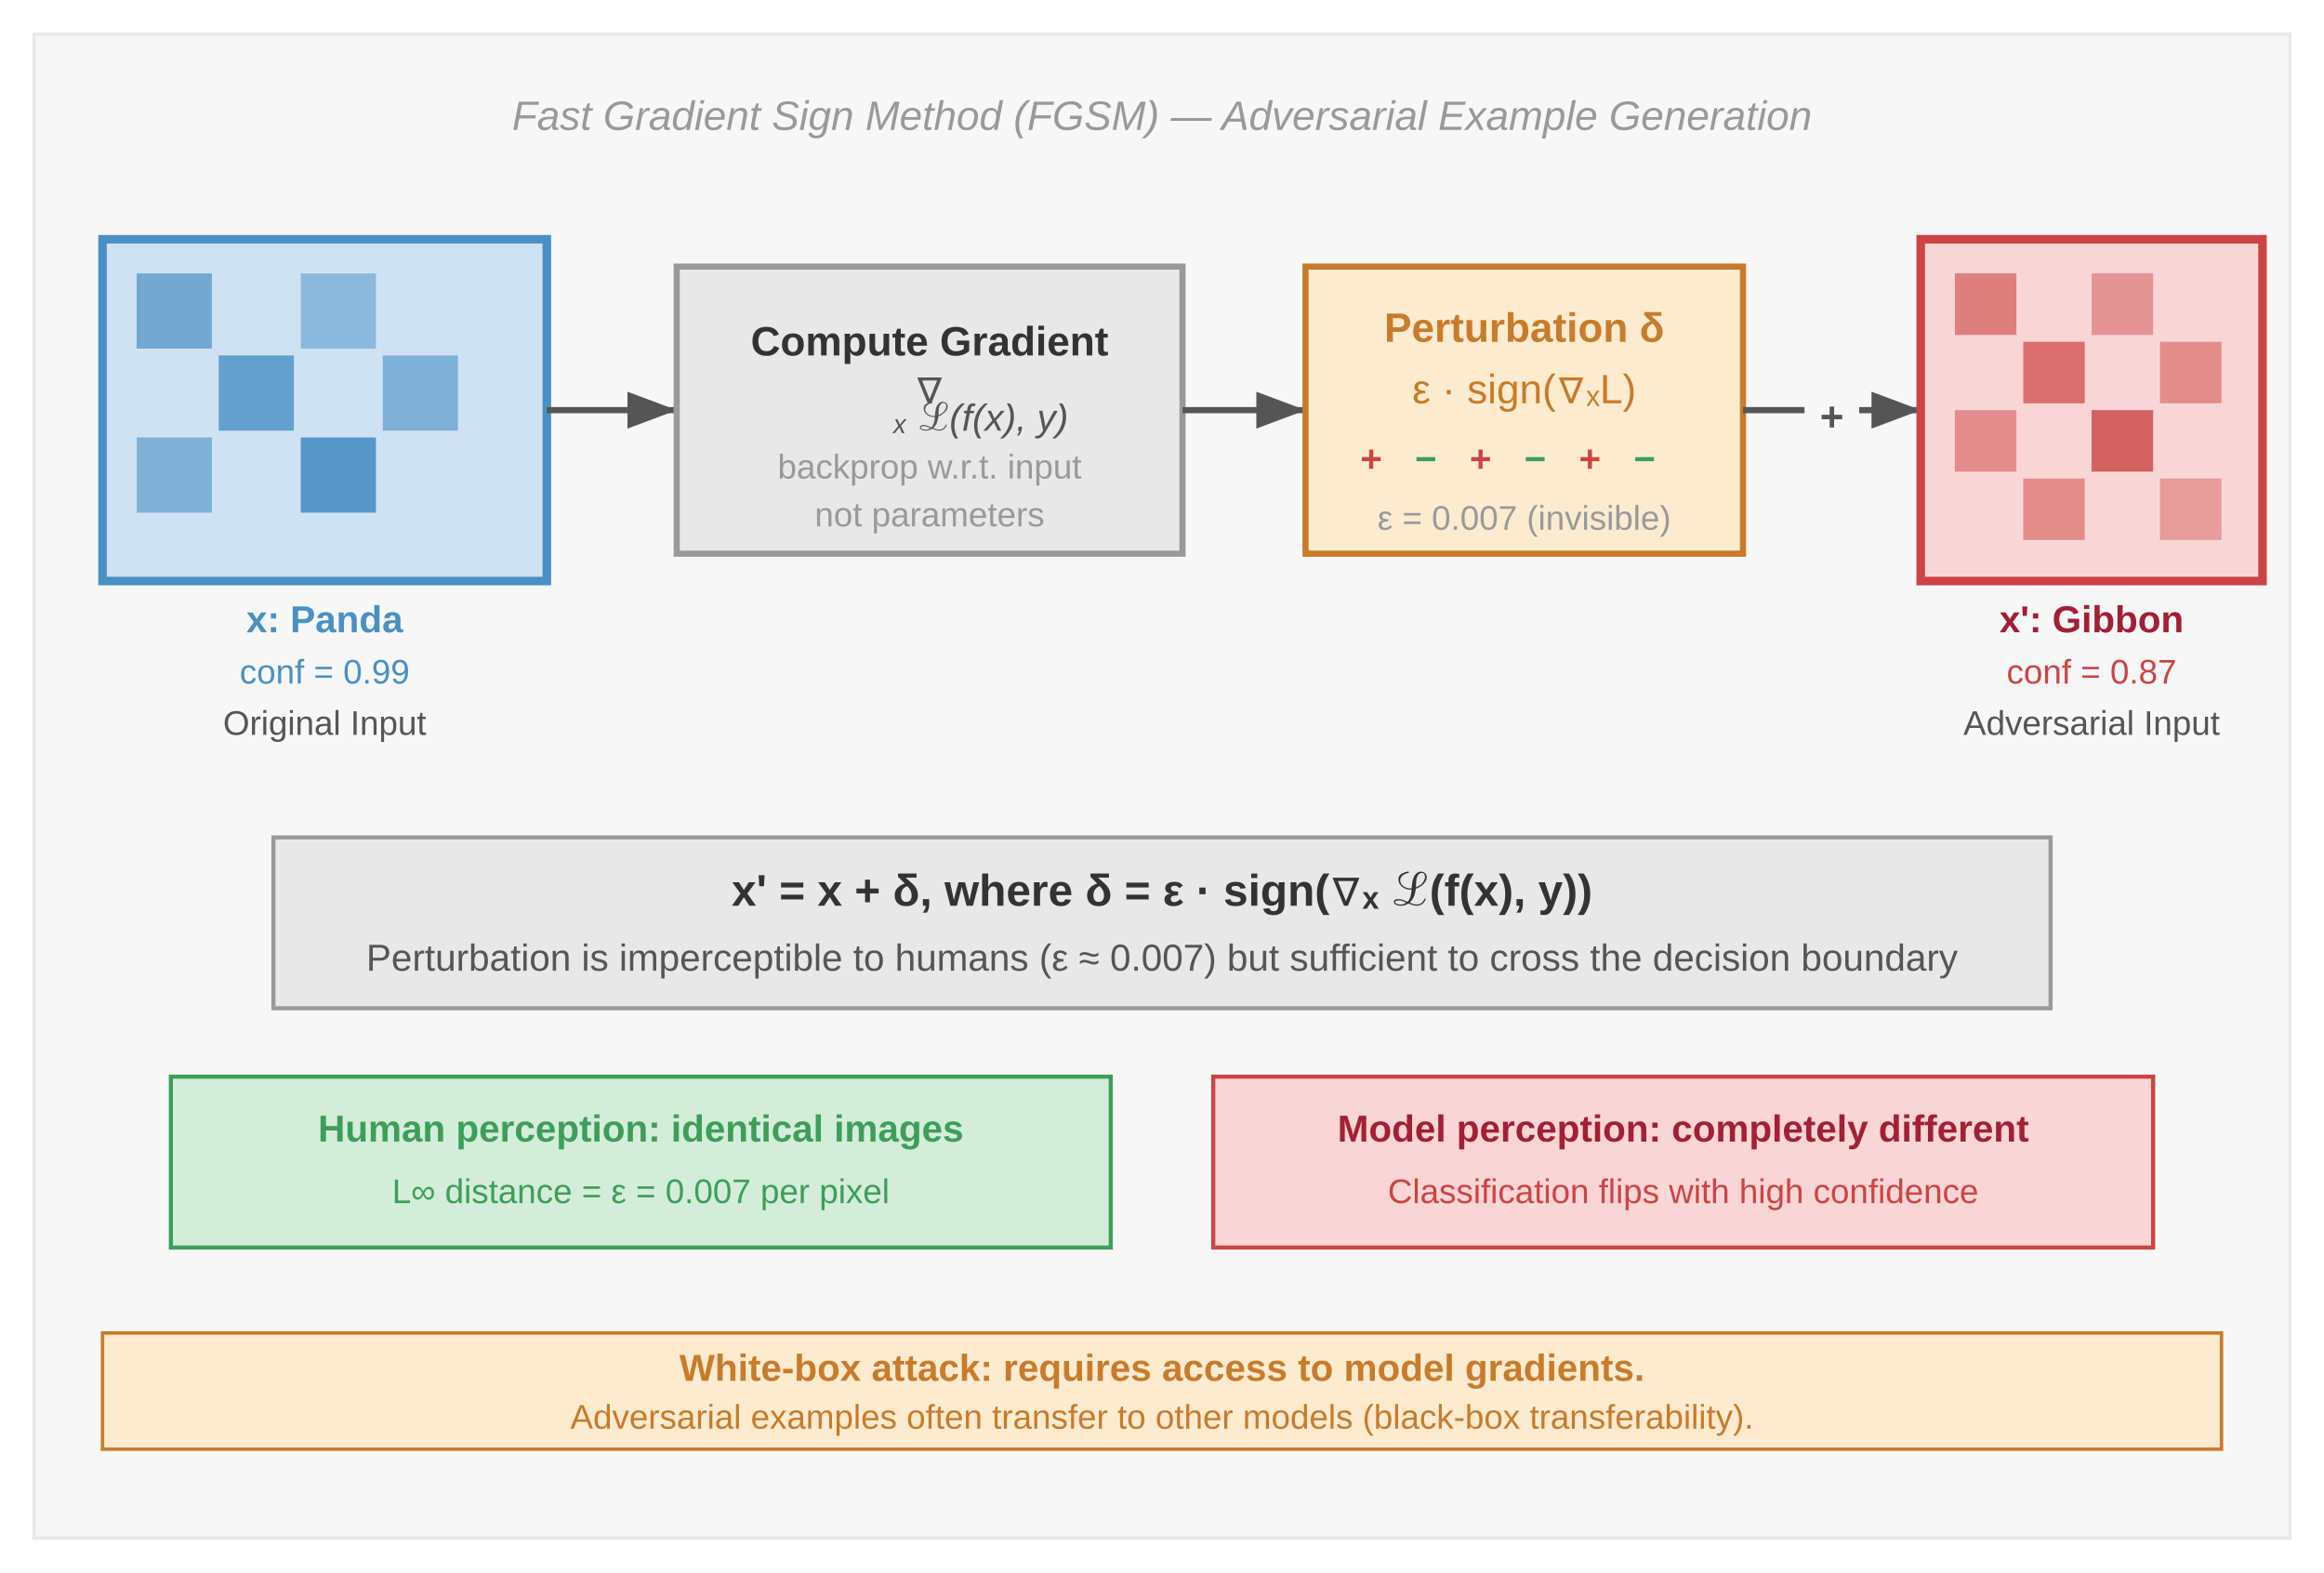
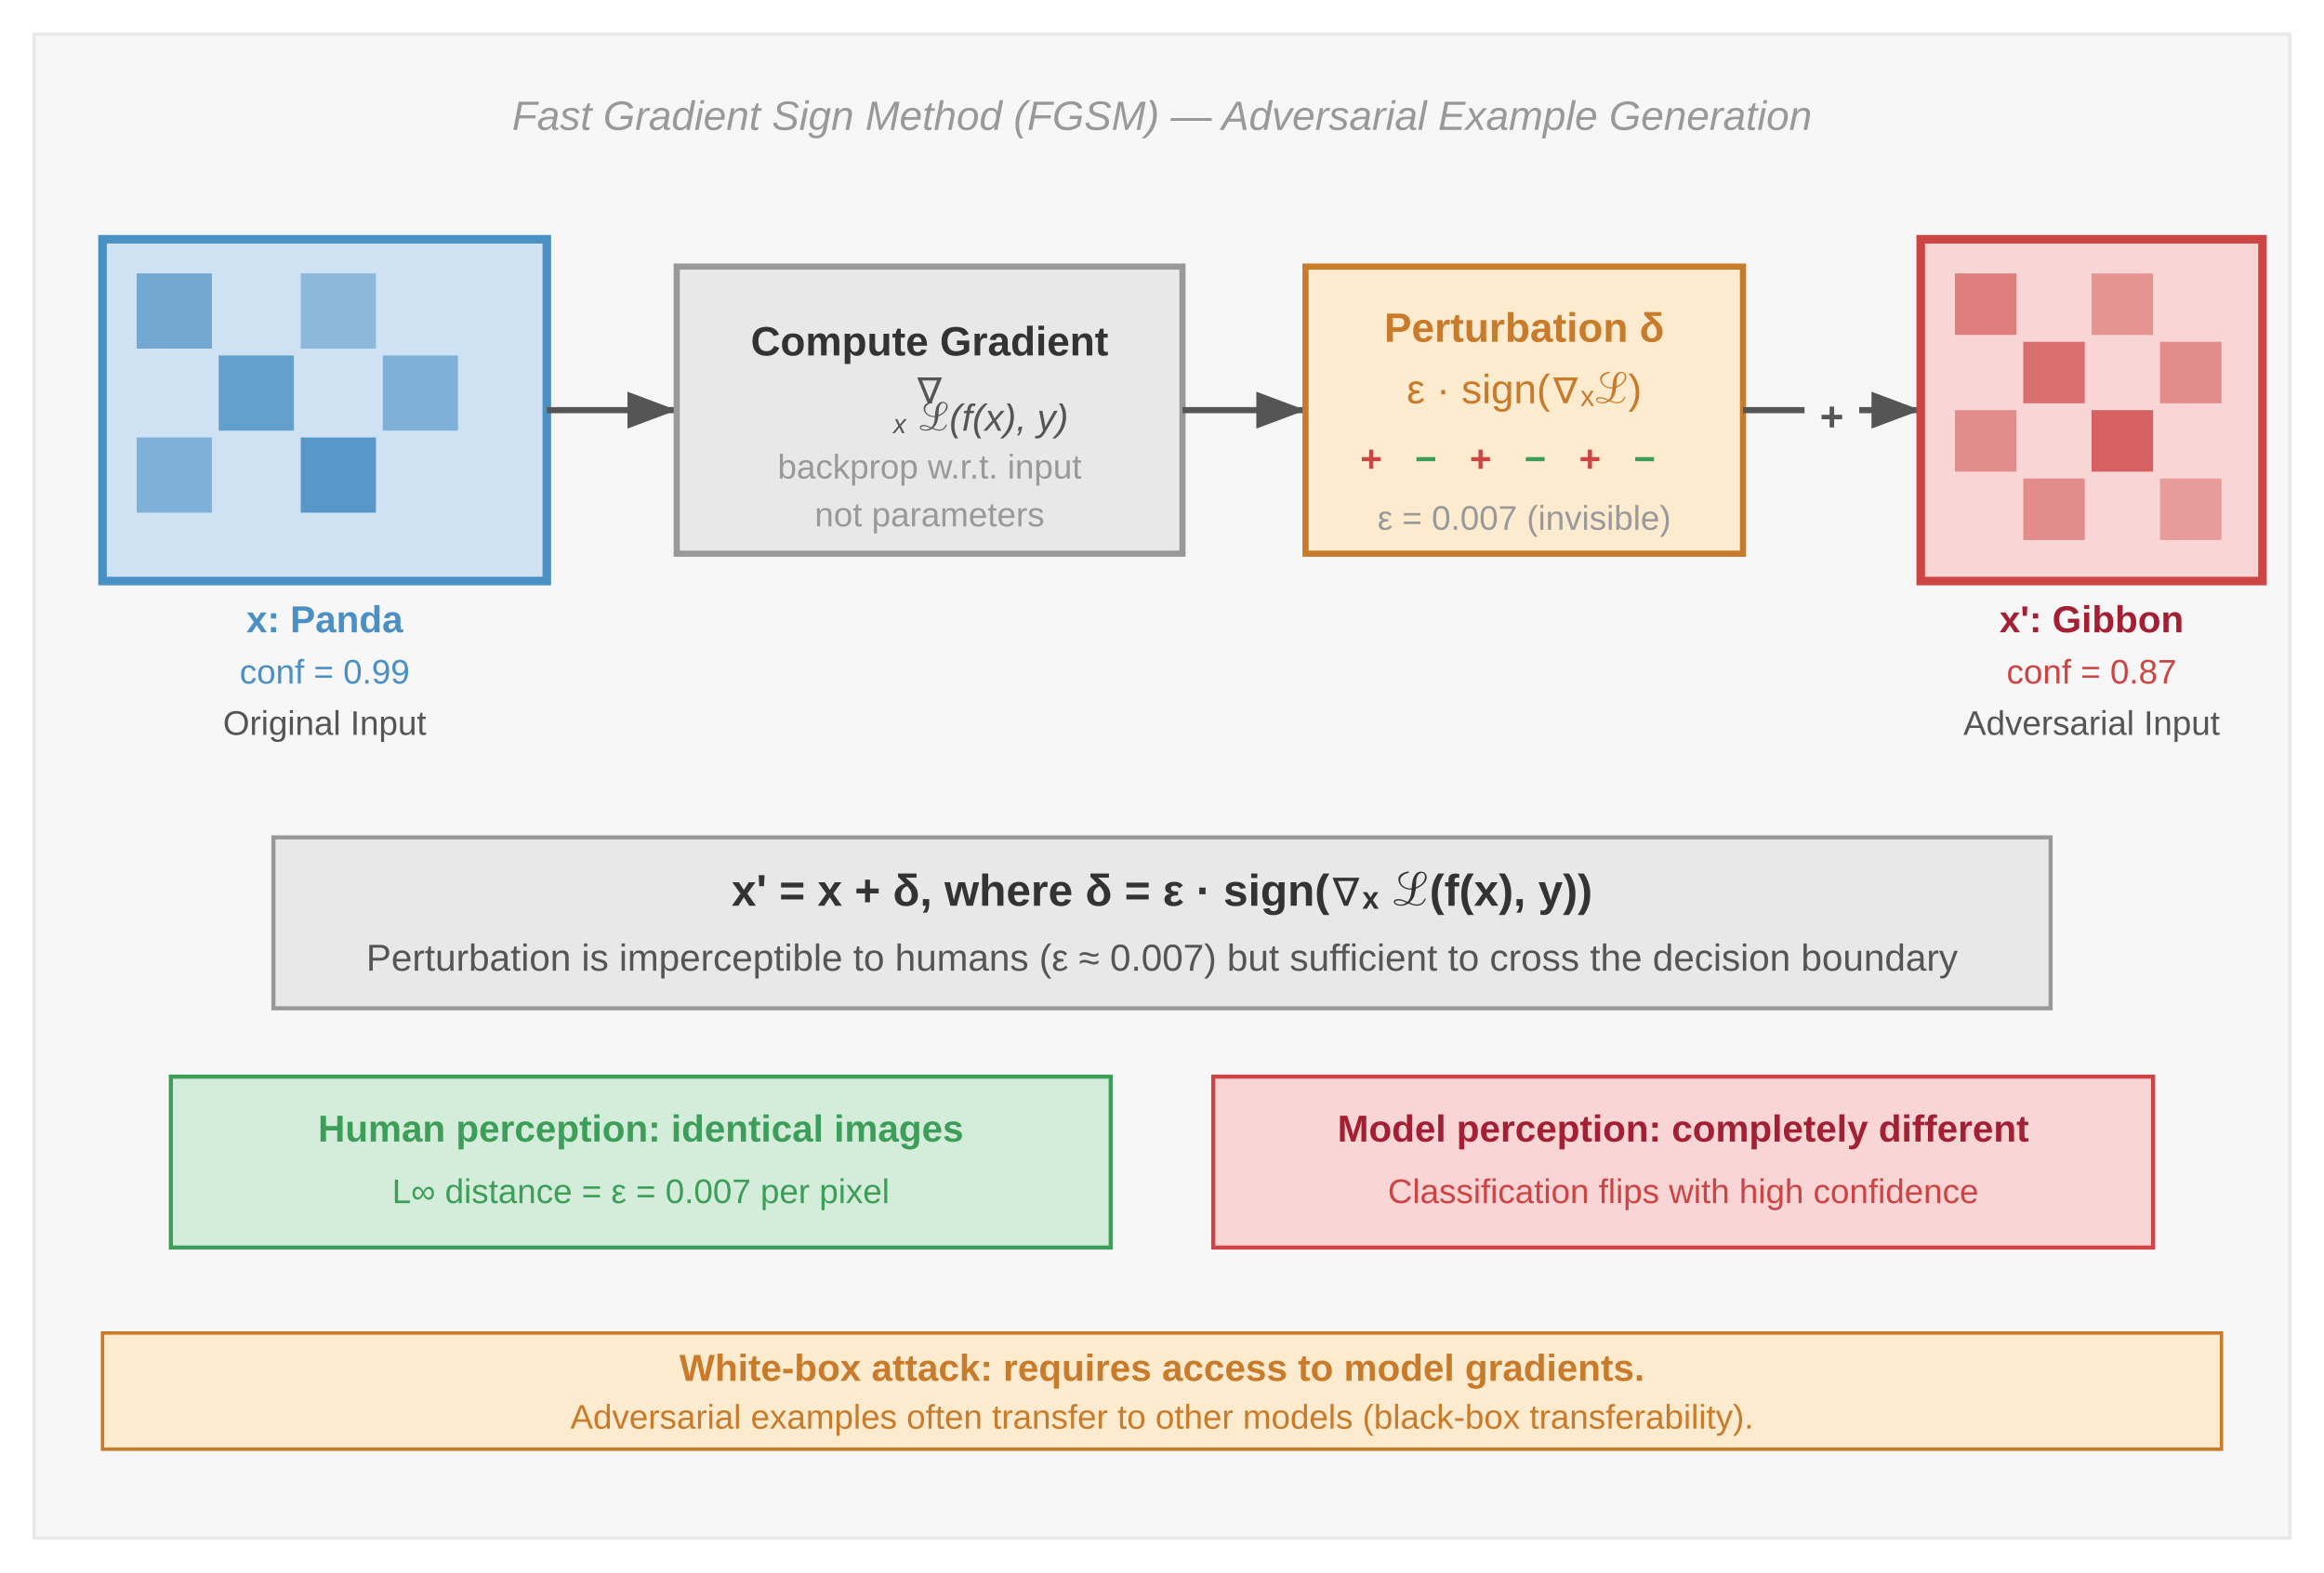
<svg xmlns="http://www.w3.org/2000/svg" font-family="Arial, Helvetica, sans-serif" viewBox="0 0 680 460">
  <rect width="680" height="460" fill="#fff" />
  <defs>
    <marker id="arrow" markerWidth="8" markerHeight="6" refX="8" refY="3" orient="auto">
      <path d="M0,0 L8,3 L0,6 Z" fill="#555" />
    </marker>
    <marker id="arrow-red" markerWidth="8" markerHeight="6" refX="8" refY="3" orient="auto">
      <path d="M0,0 L8,3 L0,6 Z" fill="#a31f34" />
    </marker>
    <marker id="arrow-green" markerWidth="8" markerHeight="6" refX="8" refY="3" orient="auto">
      <path d="M0,0 L8,3 L0,6 Z" fill="#3d9e5a" />
    </marker>
    <marker id="arrow-blue" markerWidth="8" markerHeight="6" refX="8" refY="3" orient="auto">
      <path d="M0,0 L8,3 L0,6 Z" fill="#4a90c4" />
    </marker>
    <marker id="arrow-orange" markerWidth="8" markerHeight="6" refX="8" refY="3" orient="auto">
      <path d="M0,0 L8,3 L0,6 Z" fill="#c87b2a" />
    </marker>
    <marker id="arrow-gray" markerWidth="8" markerHeight="6" refX="8" refY="3" orient="auto">
      <path d="M0,0 L8,3 L0,6 Z" fill="#999" />
    </marker>
  </defs>
  <rect x="10" y="10" width="660" height="440" fill="#f7f7f7" stroke="#e8e8e8" stroke-width="1" />
  <text x="340" y="38" text-anchor="middle" font-size="12" fill="#999" font-style="italic">Fast Gradient Sign Method (FGSM) — Adversarial Example Generation</text>
  <rect x="30" y="70" width="130" height="100" fill="#cfe2f3" stroke="#4a90c4" stroke-width="2.5" />
  <rect x="40" y="80" width="22" height="22" fill="#4a90c4" opacity="0.7" />
  <rect x="64" y="80" width="22" height="22" fill="#cfe2f3" opacity="0.9" />
  <rect x="88" y="80" width="22" height="22" fill="#4a90c4" opacity="0.5" />
  <rect x="112" y="80" width="22" height="22" fill="#cfe2f3" opacity="0.8" />
  <rect x="40" y="104" width="22" height="22" fill="#cfe2f3" opacity="0.6" />
  <rect x="64" y="104" width="22" height="22" fill="#4a90c4" opacity="0.8" />
  <rect x="88" y="104" width="22" height="22" fill="#cfe2f3" opacity="0.7" />
  <rect x="112" y="104" width="22" height="22" fill="#4a90c4" opacity="0.6" />
  <rect x="40" y="128" width="22" height="22" fill="#4a90c4" opacity="0.6" />
  <rect x="64" y="128" width="22" height="22" fill="#cfe2f3" opacity="0.5" />
  <rect x="88" y="128" width="22" height="22" fill="#4a90c4" opacity="0.9" />
  <rect x="112" y="128" width="22" height="22" fill="#cfe2f3" opacity="0.7" />
  <text x="95" y="185" text-anchor="middle" font-size="11" font-weight="bold" fill="#4a90c4">x: Panda</text>
  <text x="95" y="200" text-anchor="middle" font-size="10" fill="#4a90c4">conf = 0.99</text>
  <text x="95" y="215" text-anchor="middle" font-size="10" fill="#555">Original Input</text>
  <line x1="160" y1="120" x2="198" y2="120" stroke="#555" stroke-width="1.8" marker-end="url(#arrow)" />
  <rect x="198" y="78" width="148" height="84" fill="#e8e8e8" stroke="#999" stroke-width="1.8" />
  <text x="272" y="104" text-anchor="middle" font-size="12" font-weight="bold" fill="#333">Compute Gradient</text>
  <text x="272" y="118" text-anchor="middle" font-size="12" fill="#555" font-style="italic">∇</text>
  <text x="287" y="126" text-anchor="middle" font-size="11" fill="#555" font-style="italic">ₓ ℒ(f(x), y)</text>
  <text x="272" y="140" text-anchor="middle" font-size="10" fill="#999">backprop w.r.t. input</text>
  <text x="272" y="154" text-anchor="middle" font-size="10" fill="#999">not parameters</text>
  <line x1="346" y1="120" x2="382" y2="120" stroke="#555" stroke-width="1.8" marker-end="url(#arrow)" />
  <rect x="382" y="78" width="128" height="84" fill="#fdebd0" stroke="#c87b2a" stroke-width="1.8" />
  <text x="446" y="100" text-anchor="middle" font-size="12" font-weight="bold" fill="#c87b2a">Perturbation δ</text>
-   <text x="446" y="118" text-anchor="middle" font-size="12" fill="#c87b2a">ε · sign(∇ₓL)</text>
+   <text x="446" y="118" text-anchor="middle" font-size="12" fill="#c87b2a">ε · sign(∇ₓℒ)</text>
  <text x="398" y="138" font-size="11" fill="#c44" font-weight="bold">+</text>
  <text x="414" y="138" font-size="11" fill="#3d9e5a" font-weight="bold">−</text>
  <text x="430" y="138" font-size="11" fill="#c44" font-weight="bold">+</text>
  <text x="446" y="138" font-size="11" fill="#3d9e5a" font-weight="bold">−</text>
  <text x="462" y="138" font-size="11" fill="#c44" font-weight="bold">+</text>
  <text x="478" y="138" font-size="11" fill="#3d9e5a" font-weight="bold">−</text>
  <text x="446" y="155" text-anchor="middle" font-size="10" fill="#999">ε = 0.007 (invisible)</text>
  <line x1="510" y1="120" x2="562" y2="120" stroke="#555" stroke-width="1.8" marker-end="url(#arrow)" />
  <rect x="528" y="110" width="16" height="20" fill="#f7f7f7" />
  <text x="536" y="126" text-anchor="middle" font-size="12" font-weight="bold" fill="#555">+</text>
  <rect x="562" y="70" width="100" height="100" fill="#f9d6d5" stroke="#c44" stroke-width="2.5" />
  <rect x="572" y="80" width="18" height="18" fill="#c44" opacity="0.6" />
  <rect x="592" y="80" width="18" height="18" fill="#f9d6d5" opacity="0.9" />
  <rect x="612" y="80" width="18" height="18" fill="#c44" opacity="0.45" />
  <rect x="632" y="80" width="18" height="18" fill="#f9d6d5" opacity="0.75" />
  <rect x="572" y="100" width="18" height="18" fill="#f9d6d5" opacity="0.55" />
  <rect x="592" y="100" width="18" height="18" fill="#c44" opacity="0.7" />
  <rect x="612" y="100" width="18" height="18" fill="#f9d6d5" opacity="0.65" />
  <rect x="632" y="100" width="18" height="18" fill="#c44" opacity="0.5" />
  <rect x="572" y="120" width="18" height="18" fill="#c44" opacity="0.5" />
  <rect x="592" y="120" width="18" height="18" fill="#f9d6d5" opacity="0.4" />
  <rect x="612" y="120" width="18" height="18" fill="#c44" opacity="0.8" />
  <rect x="632" y="120" width="18" height="18" fill="#f9d6d5" opacity="0.6" />
  <rect x="572" y="140" width="18" height="18" fill="#f9d6d5" opacity="0.7" />
  <rect x="592" y="140" width="18" height="18" fill="#c44" opacity="0.5" />
  <rect x="612" y="140" width="18" height="18" fill="#f9d6d5" opacity="0.6" />
  <rect x="632" y="140" width="18" height="18" fill="#c44" opacity="0.4" />
  <text x="612" y="185" text-anchor="middle" font-size="11" font-weight="bold" fill="#a31f34">x': Gibbon</text>
  <text x="612" y="200" text-anchor="middle" font-size="10" fill="#c44">conf = 0.87</text>
  <text x="612" y="215" text-anchor="middle" font-size="10" fill="#555">Adversarial Input</text>
  <rect x="80" y="245" width="520" height="50" fill="#e8e8e8" stroke="#999" stroke-width="1.2" />
  <text x="340" y="265" text-anchor="middle" font-size="13" font-weight="bold" fill="#333">x' = x + δ,   where   δ = ε · sign(∇ₓ ℒ(f(x), y))</text>
  <text x="340" y="284" text-anchor="middle" font-size="11" fill="#555">Perturbation is imperceptible to humans (ε ≈ 0.007) but sufficient to cross the decision boundary</text>
  <rect x="50" y="315" width="275" height="50" fill="#d4edda" stroke="#3d9e5a" stroke-width="1.2" />
  <text x="187.5" y="334" text-anchor="middle" font-size="11" font-weight="bold" fill="#3d9e5a">Human perception: identical images</text>
  <text x="187.5" y="352" text-anchor="middle" font-size="10" fill="#3d9e5a">L∞ distance = ε = 0.007 per pixel</text>
  <rect x="355" y="315" width="275" height="50" fill="#f9d6d5" stroke="#c44" stroke-width="1.2" />
  <text x="492.5" y="334" text-anchor="middle" font-size="11" font-weight="bold" fill="#a31f34">Model perception: completely different</text>
  <text x="492.5" y="352" text-anchor="middle" font-size="10" fill="#c44">Classification flips with high confidence</text>
  <rect x="30" y="390" width="620" height="34" fill="#fdebd0" stroke="#c87b2a" stroke-width="1" />
  <text x="340" y="404" text-anchor="middle" font-size="11" font-weight="bold" fill="#c87b2a">White-box attack: requires access to model gradients.</text>
  <text x="340" y="418" text-anchor="middle" font-size="10" fill="#c87b2a">Adversarial examples often transfer to other models (black-box transferability).</text>
</svg>
